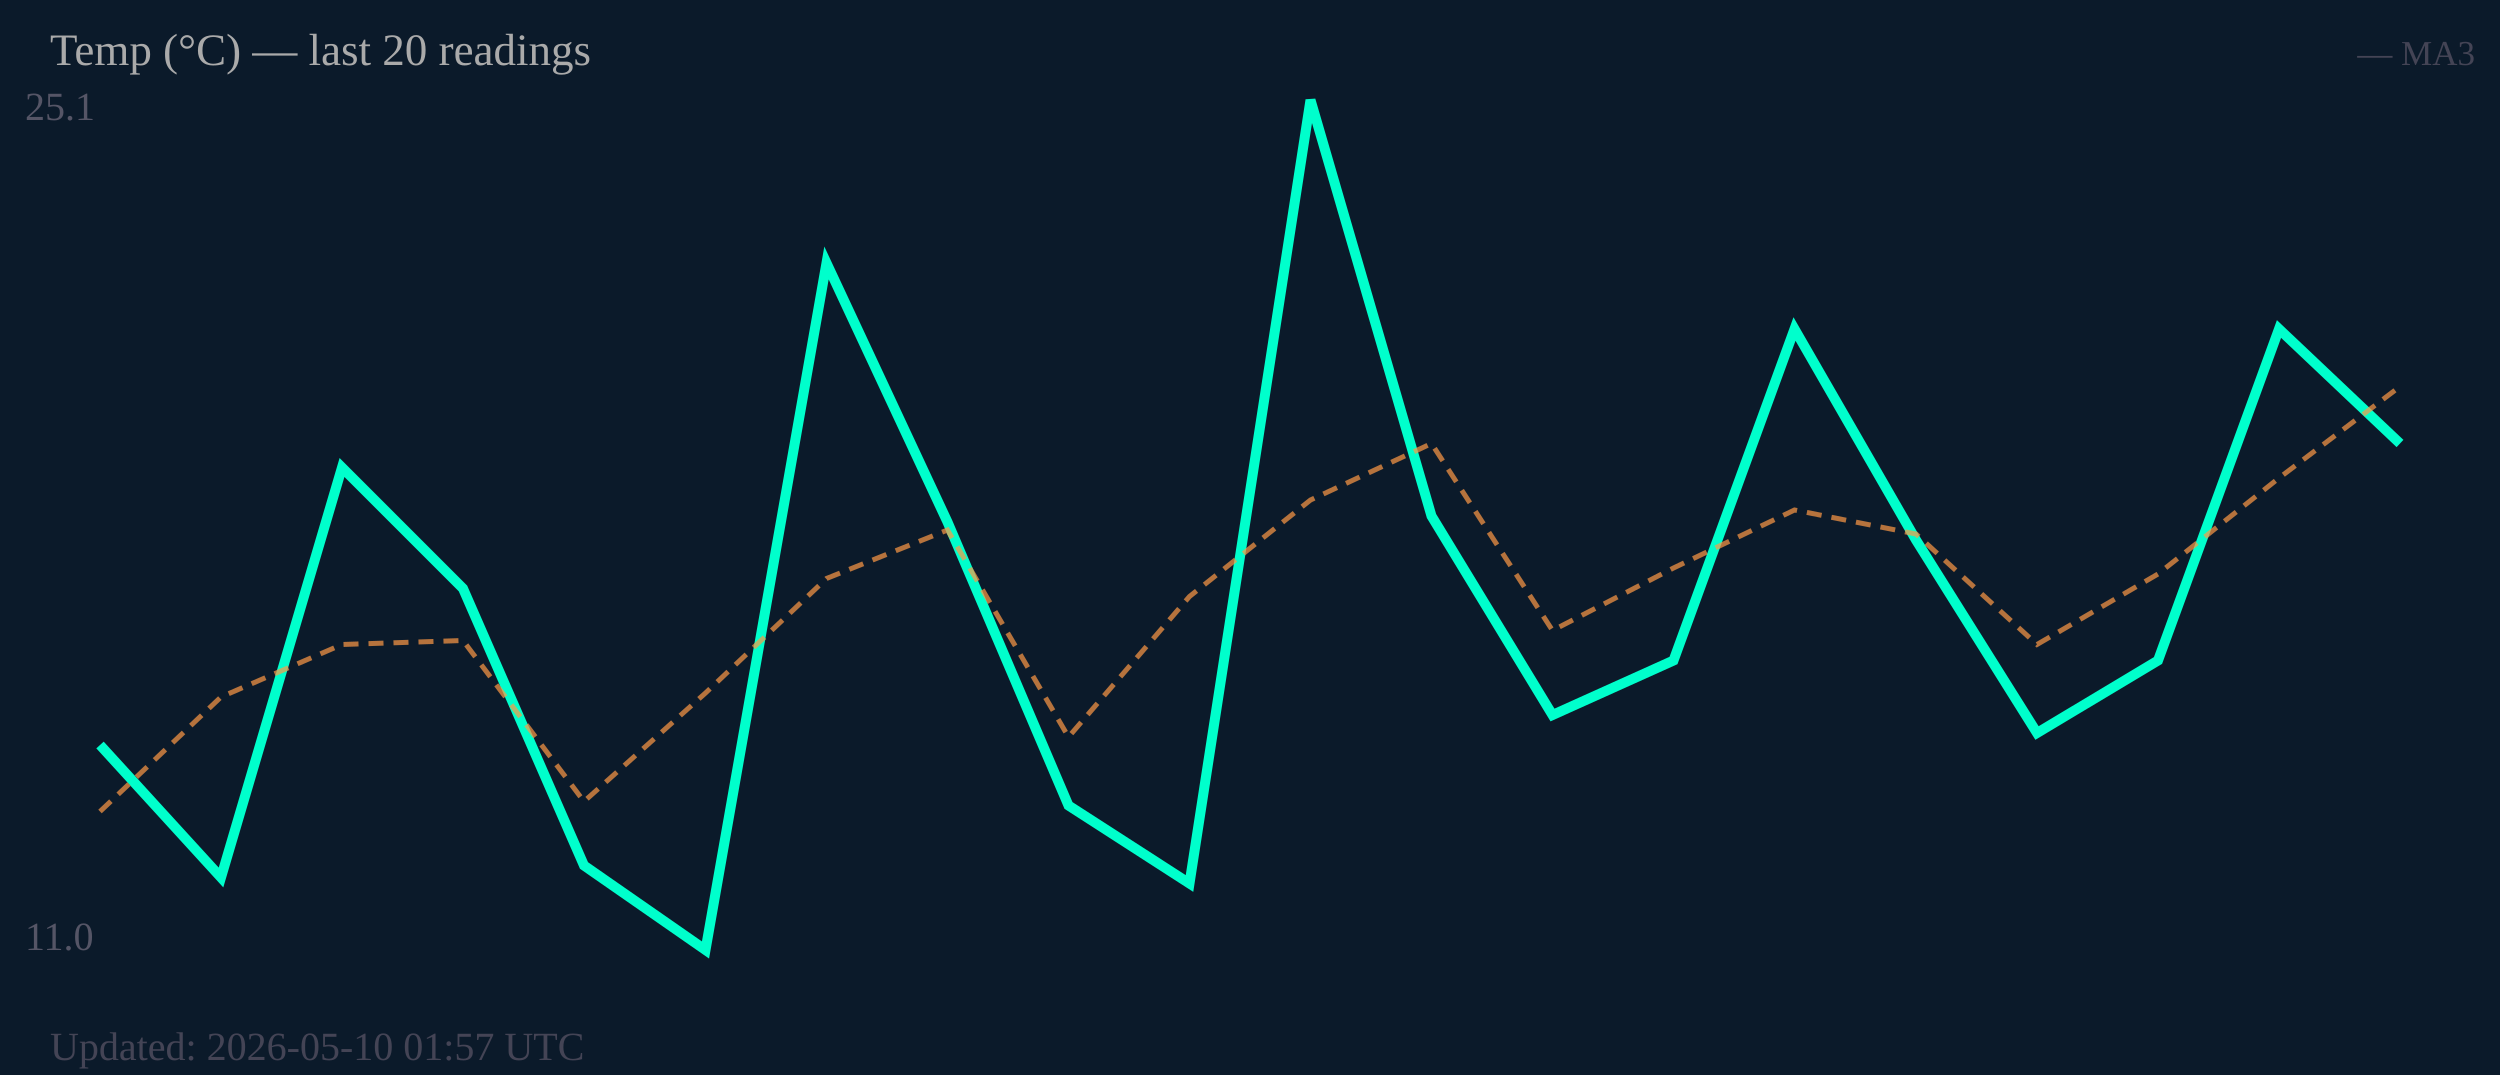
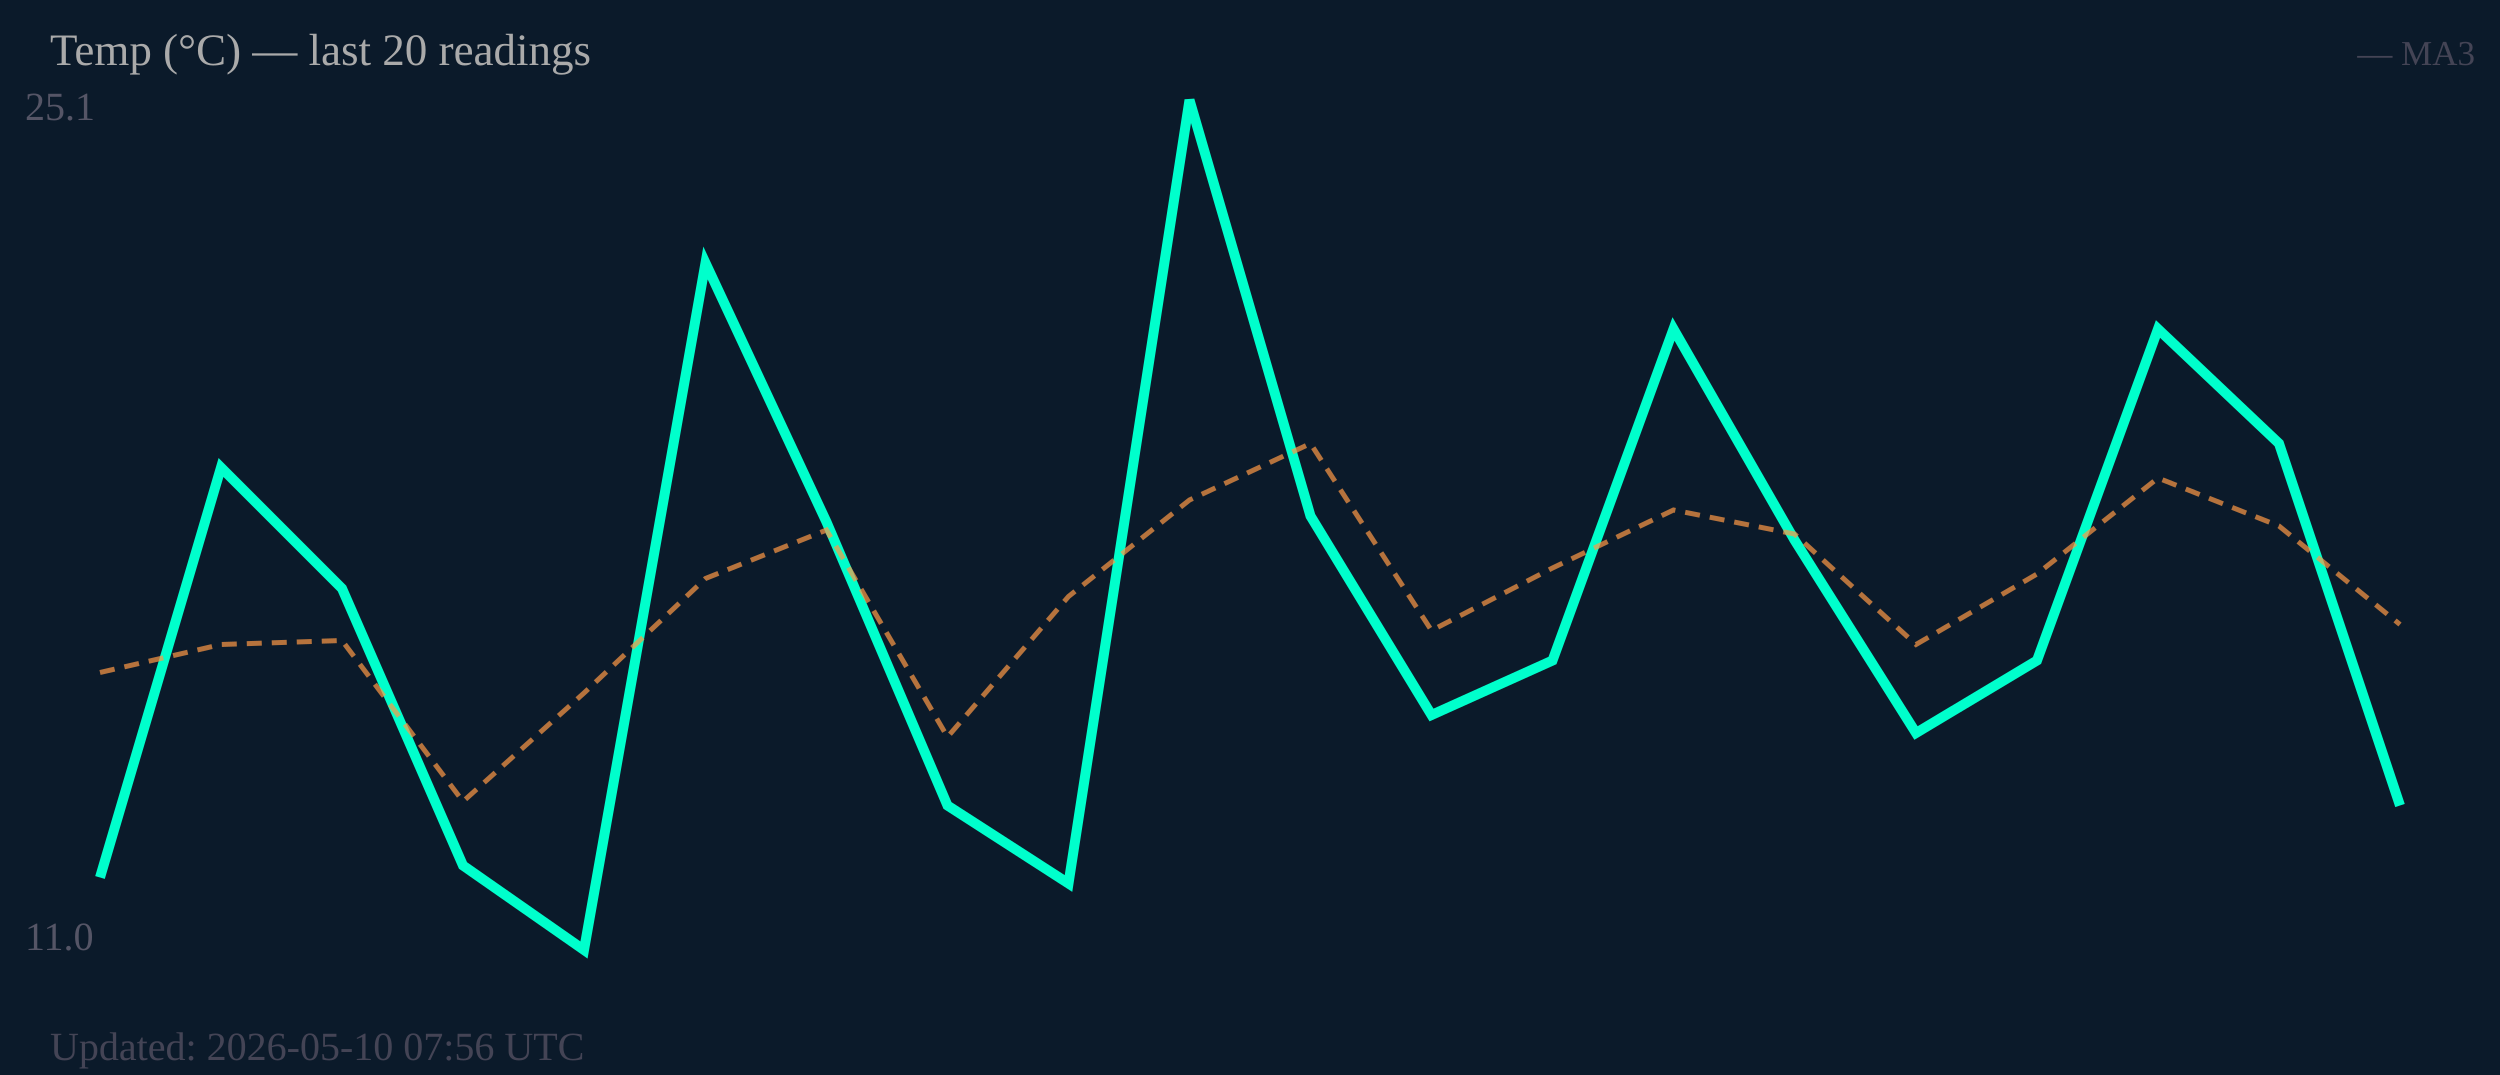
<svg xmlns="http://www.w3.org/2000/svg" width="500" height="215" viewBox="0 0 500 215">
  <rect width="500" height="215" fill="#0b1a2a" />
  <text x="5" y="24" font-size="8" fill="#556">25.1</text>
  <text x="5" y="190" font-size="8" fill="#556">11.0</text>
-   <polyline fill="none" stroke="#00ffcc" stroke-width="2" points="20.0,149.0 44.2,175.5 68.4,93.5 92.6,117.7 116.8,173.1 141.1,190.0 165.3,52.6 189.5,104.4 213.7,161.1 237.9,176.7 262.1,20.0 286.3,103.2 310.5,143.0 334.7,132.1 358.9,65.8 383.2,108.0 407.4,146.6 431.6,132.1 455.8,65.8 480.0,88.7" />
-   <polyline fill="none" stroke="#ff9944" stroke-width="1" stroke-dasharray="3,2" opacity="0.7" points="20.0,162.3 44.2,139.4 68.4,128.9 92.6,128.1 116.8,160.3 141.1,138.6 165.3,115.7 189.5,106.0 213.7,147.4 237.9,119.3 262.1,100.0 286.3,88.7 310.5,126.1 334.7,113.6 358.9,102.0 383.2,106.8 407.4,128.9 431.6,114.8 455.8,95.6 480.0,77.3" />
+   <polyline fill="none" stroke="#00ffcc" stroke-width="2" points="20.0,175.5 44.2,93.5 68.4,117.7 92.6,173.1 116.8,190.0 141.1,52.6 165.3,104.4 189.5,161.1 213.7,176.7 237.9,20.0 262.1,103.2 286.3,143.0 310.5,132.1 334.7,65.8 358.9,108.0 383.2,146.6 407.4,132.1 431.6,65.8 455.8,88.7 480.0,161.1" />
+   <polyline fill="none" stroke="#ff9944" stroke-width="1" stroke-dasharray="3,2" opacity="0.7" points="20.0,134.5 44.2,128.9 68.4,128.1 92.6,160.3 116.8,138.6 141.1,115.7 165.3,106.0 189.5,147.4 213.7,119.3 237.9,100.0 262.1,88.7 286.3,126.1 310.5,113.6 334.7,102.0 358.9,106.8 383.2,128.9 407.4,114.8 431.6,95.6 455.8,105.2 480.0,124.9" />
  <text x="10" y="13" font-size="9" fill="#aaa">Temp (°C) — last 20 readings</text>
  <text x="495" y="13" font-size="7" fill="#445" text-anchor="end">— MA3</text>
-   <text x="10" y="212" font-size="8" fill="#445">Updated: 2026-05-10 01:57 UTC</text>
+   <text x="10" y="212" font-size="8" fill="#445">Updated: 2026-05-10 07:56 UTC</text>
</svg>
